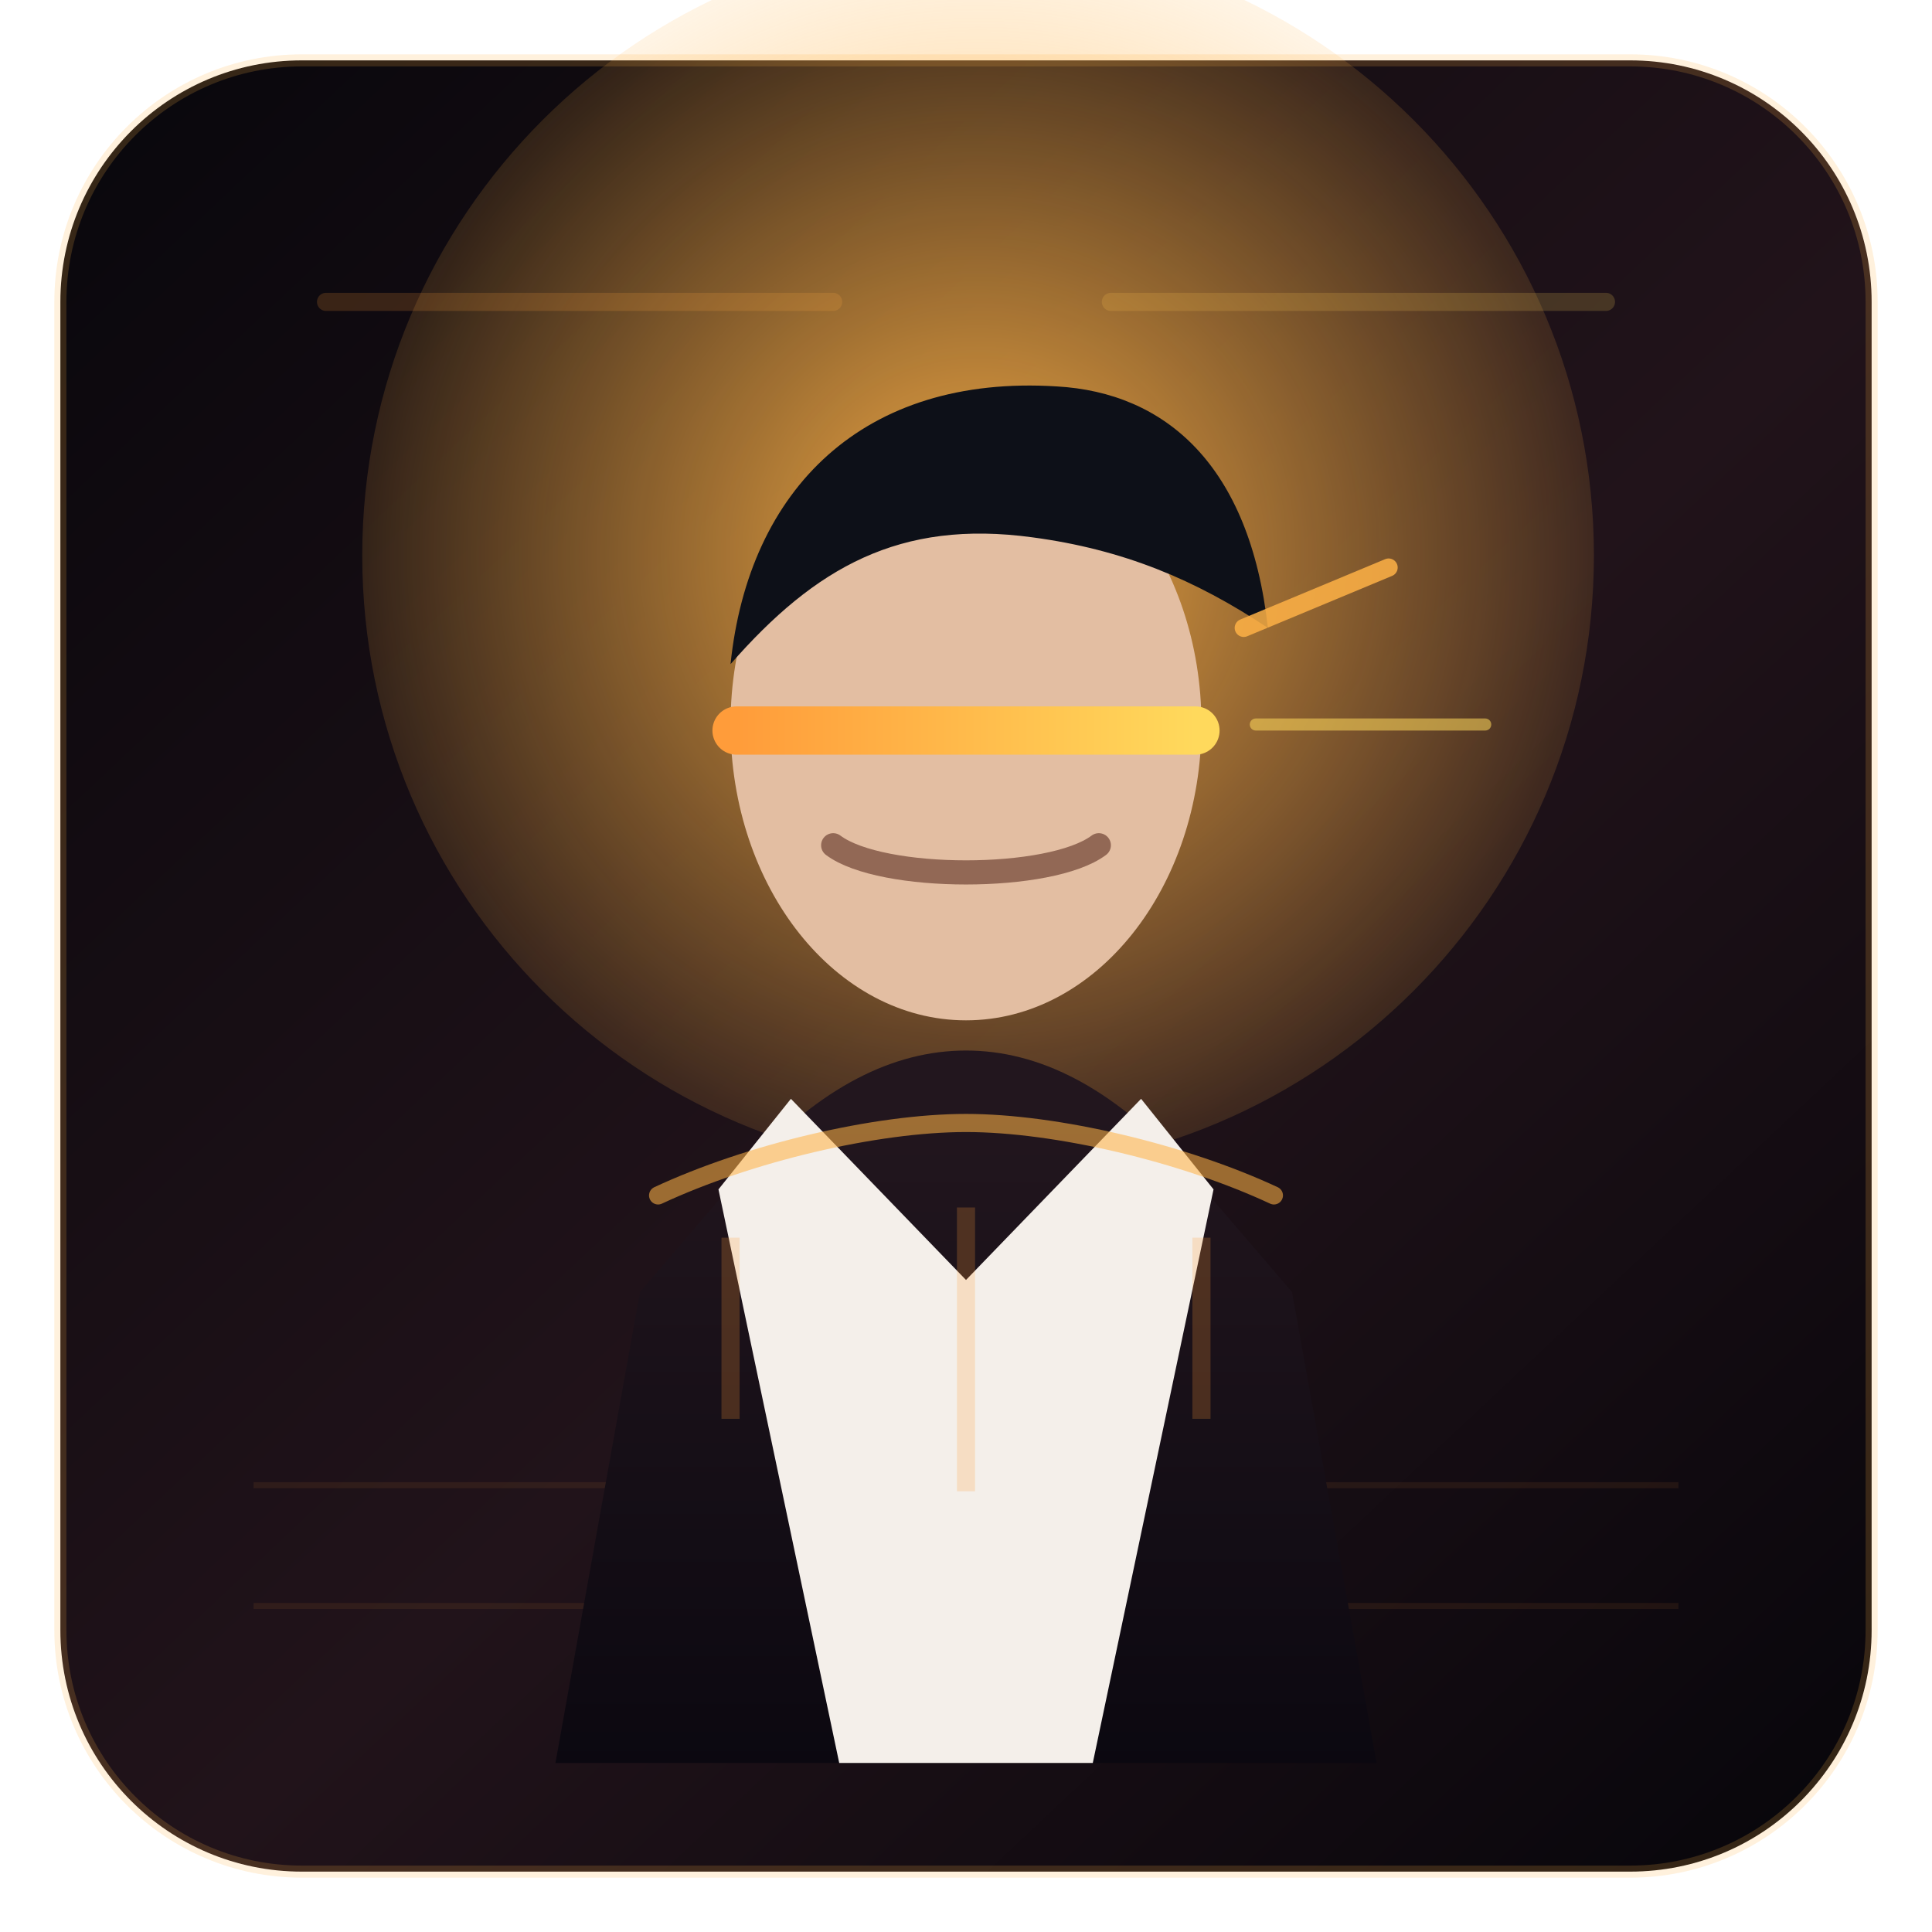
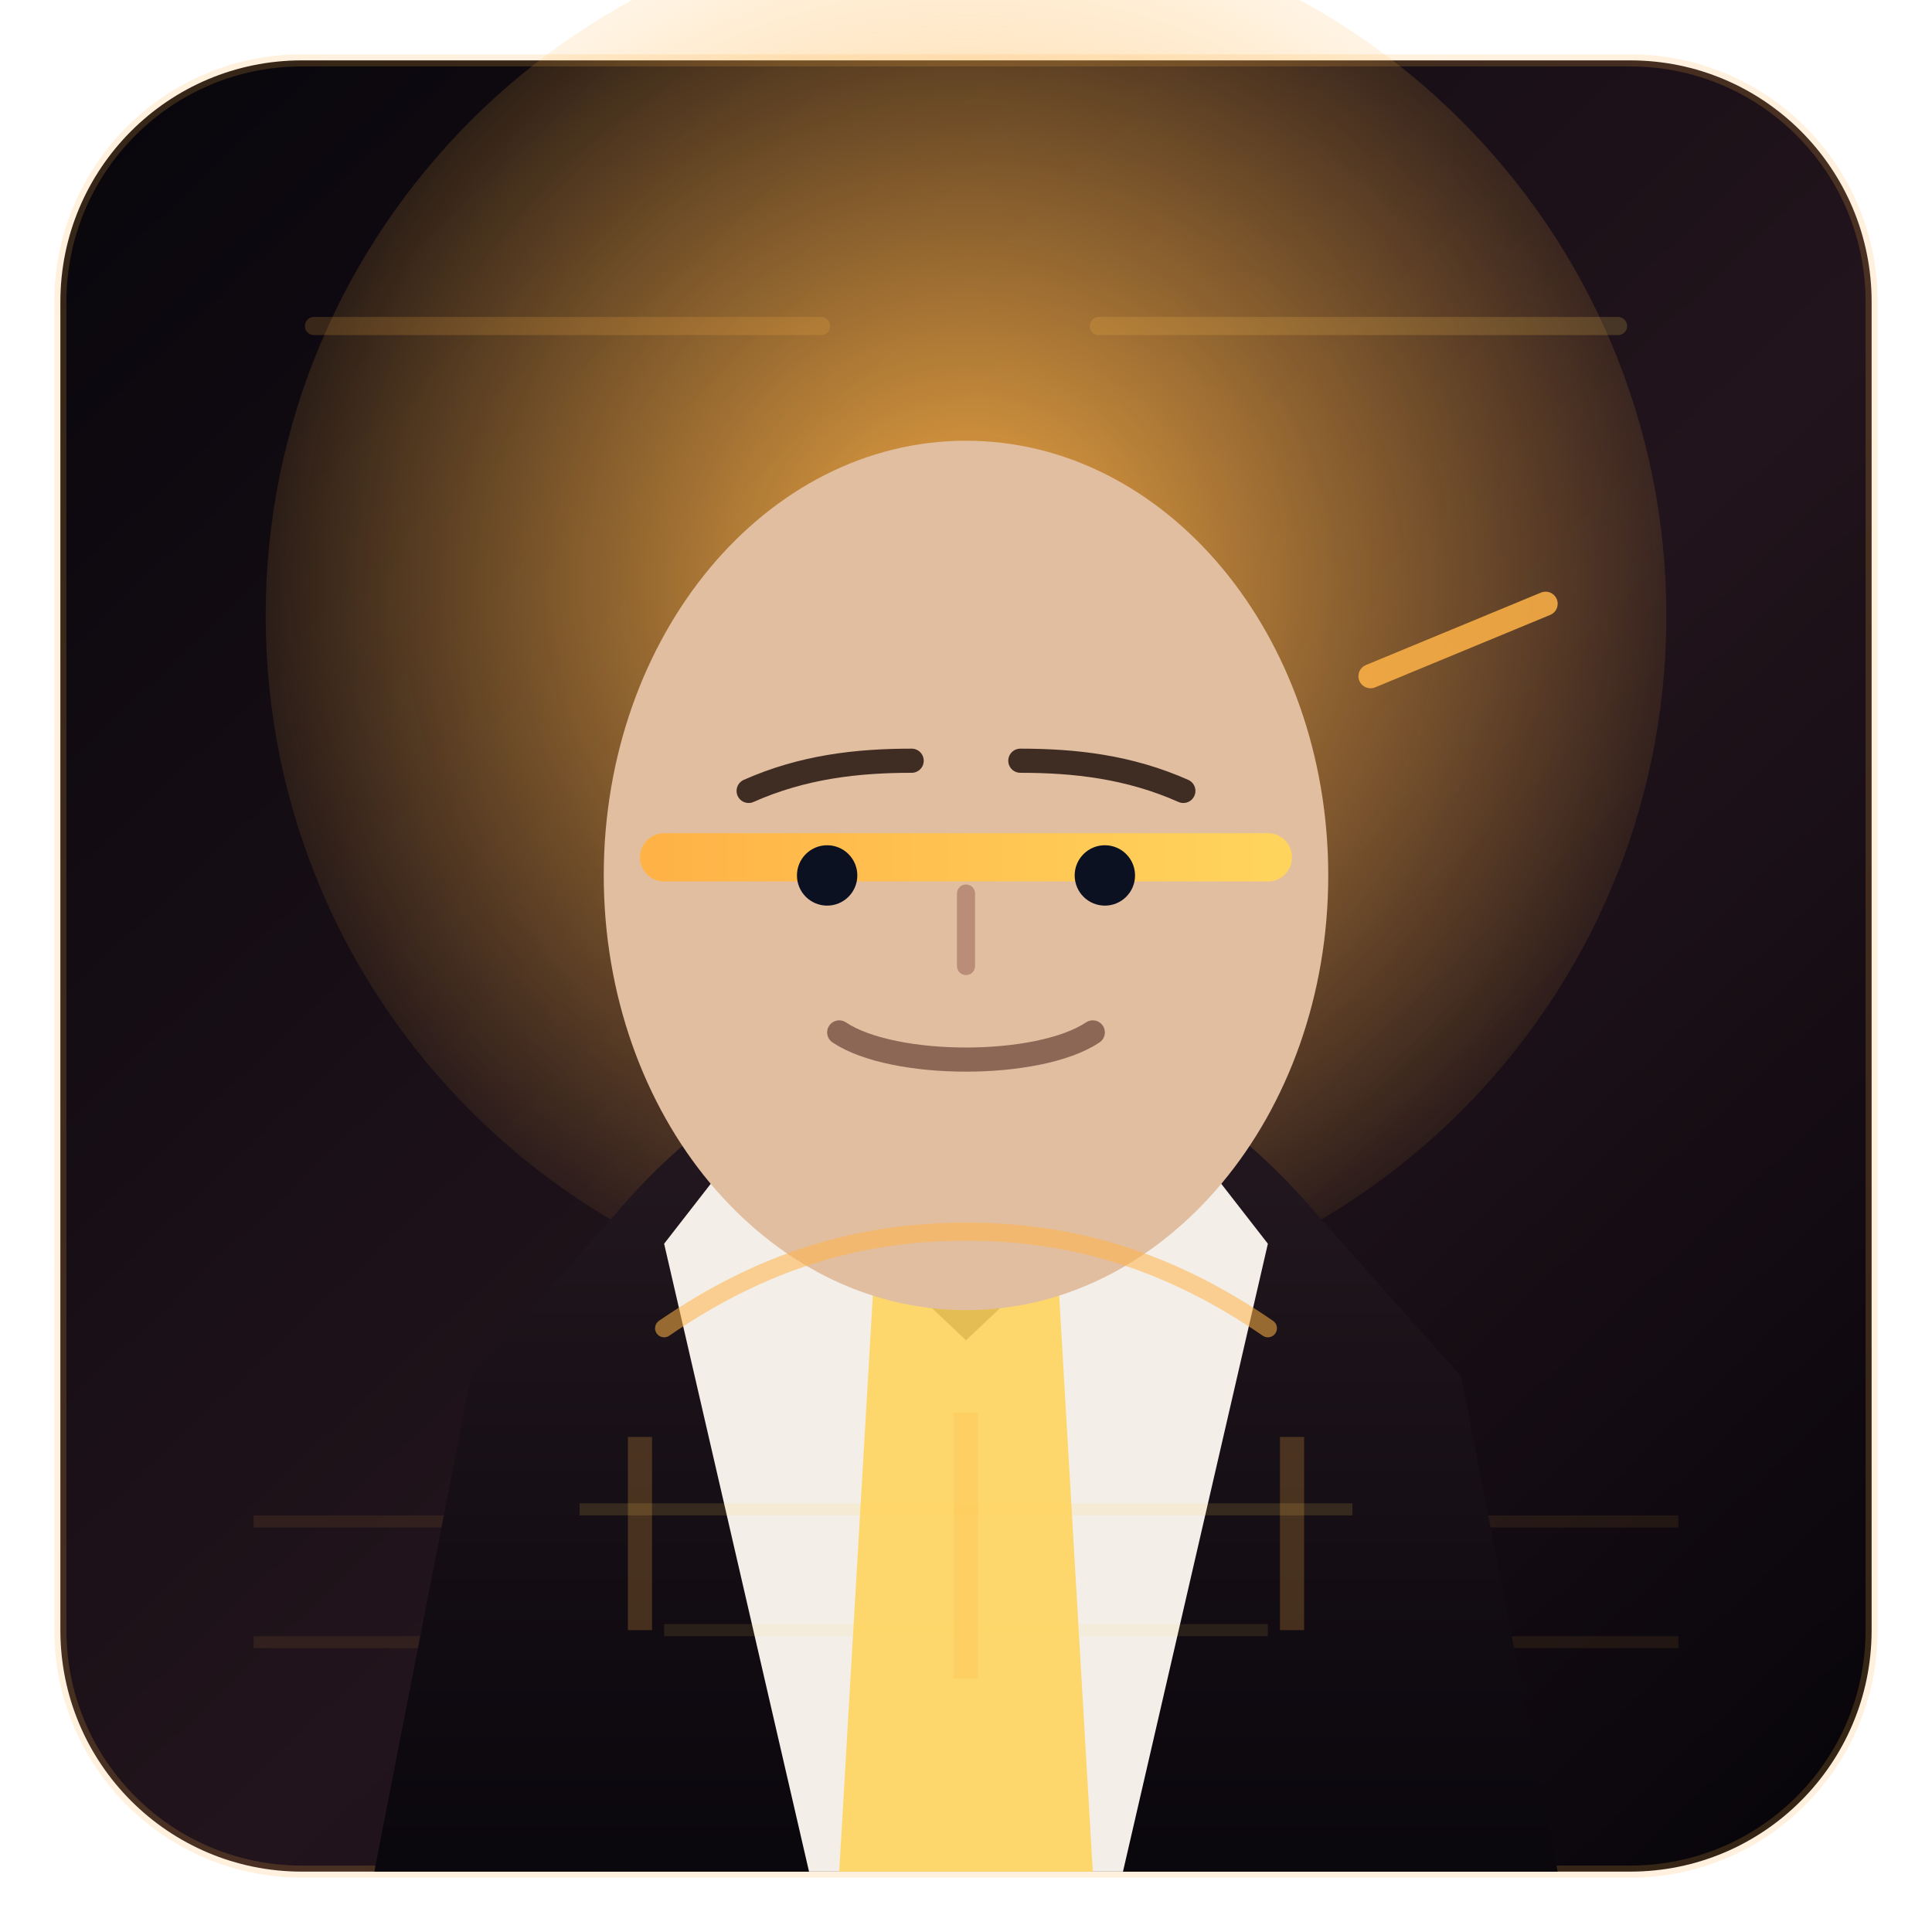
<svg xmlns="http://www.w3.org/2000/svg" width="320" height="320" viewBox="0 0 320 320" fill="none">
  <defs>
-     <linearGradient id="cz-bg" x1="20" y1="10" x2="300" y2="308" gradientUnits="userSpaceOnUse">
-       <stop stop-color="#09070C" />
-       <stop offset="0.55" stop-color="#21131A" />
-       <stop offset="1" stop-color="#08060B" />
+     <linearGradient id="cz-bg" x1="18" y1="10" x2="302" y2="310" gradientUnits="userSpaceOnUse">
+       <stop stop-color="#08060C" />
+       <stop offset="0.56" stop-color="#22141C" />
+       <stop offset="1" stop-color="#07050A" />
    </linearGradient>
-     <radialGradient id="cz-halo" cx="0" cy="0" r="1" gradientUnits="userSpaceOnUse" gradientTransform="translate(162 92) rotate(90) scale(120)">
+     <radialGradient id="cz-halo" cx="0" cy="0" r="1" gradientUnits="userSpaceOnUse" gradientTransform="translate(160 96) rotate(90) scale(132)">
      <stop stop-color="#FFB347" stop-opacity="0.94" />
      <stop offset="1" stop-color="#FFB347" stop-opacity="0" />
    </radialGradient>
-     <linearGradient id="cz-jacket" x1="160" y1="184" x2="160" y2="294" gradientUnits="userSpaceOnUse">
-       <stop stop-color="#22161E" />
-       <stop offset="1" stop-color="#0B0810" />
+     <linearGradient id="cz-suit" x1="160" y1="196" x2="160" y2="306" gradientUnits="userSpaceOnUse">
+       <stop stop-color="#21161D" />
+       <stop offset="1" stop-color="#0A070D" />
    </linearGradient>
-     <linearGradient id="cz-visor" x1="122" y1="120" x2="198" y2="120" gradientUnits="userSpaceOnUse">
-       <stop stop-color="#FF9C3A" />
-       <stop offset="1" stop-color="#FFD95C" />
+     <linearGradient id="cz-visor" x1="110" y1="142" x2="210" y2="142" gradientUnits="userSpaceOnUse">
+       <stop stop-color="#FFB347" />
+       <stop offset="1" stop-color="#FFD45C" />
    </linearGradient>
  </defs>
  <rect x="10" y="10" width="300" height="300" rx="40" fill="url(#cz-bg)" />
  <rect x="10" y="10" width="300" height="300" rx="40" stroke="#FFB347" stroke-opacity="0.18" stroke-width="2" />
-   <path d="M54 50H138" stroke="#FF9C3A" stroke-opacity="0.18" stroke-width="3" stroke-linecap="round" />
-   <path d="M184 50H266" stroke="#FFD95C" stroke-opacity="0.18" stroke-width="3" stroke-linecap="round" />
-   <path d="M42 246H278" stroke="#FF9C3A" stroke-opacity="0.08" />
-   <path d="M42 266H278" stroke="#FF9C3A" stroke-opacity="0.08" />
-   <circle cx="162" cy="92" r="102" fill="url(#cz-halo)" />
-   <path d="M92 292L106 214L124 193C136 180 148 174 160 174C172 174 184 180 196 193L214 214L228 292H92Z" fill="url(#cz-jacket)" />
-   <path d="M131 182L160 212L189 182L201 197L181 292H139L119 197L131 182Z" fill="#F4EFEA" />
-   <ellipse cx="160" cy="120" rx="39" ry="49" fill="#E3BEA2" />
-   <path d="M121 110C124 81 143 62 175 64C193 65 207 77 210 104C198 96 186 91 171 89C149 86 135 94 121 110Z" fill="#0D1018" />
-   <path d="M122 121H198" stroke="url(#cz-visor)" stroke-width="8" stroke-linecap="round" />
-   <path d="M138 140C146 146 174 146 182 140" stroke="#926855" stroke-width="4" stroke-linecap="round" />
-   <path d="M206 104L230 94" stroke="#FFB347" stroke-width="3" stroke-linecap="round" stroke-opacity="0.84" />
-   <path d="M208 120H246" stroke="#FFD95C" stroke-width="2" stroke-linecap="round" stroke-opacity="0.55" />
-   <path d="M109 198C124 191 145 186 160 186C175 186 196 191 211 198" stroke="#FFB347" stroke-opacity="0.56" stroke-width="3" stroke-linecap="round" />
-   <path d="M121 205V235" stroke="#FF9C3A" stroke-opacity="0.22" stroke-width="3" />
-   <path d="M160 200V247" stroke="#FF9C3A" stroke-opacity="0.22" stroke-width="3" />
-   <path d="M199 205V235" stroke="#FF9C3A" stroke-opacity="0.22" stroke-width="3" />
+   <path d="M52 54H136" stroke="#FFB347" stroke-opacity="0.18" stroke-width="3" stroke-linecap="round" />
+   <path d="M182 54H268" stroke="#FFD45C" stroke-opacity="0.18" stroke-width="3" stroke-linecap="round" />
+   <path d="M42 252H278" stroke="#FFB347" stroke-opacity="0.08" stroke-width="2" />
+   <path d="M42 272H278" stroke="#FFB347" stroke-opacity="0.08" stroke-width="2" />
+   <circle cx="160" cy="102" r="116" fill="url(#cz-halo)" />
+   <path d="M62 310L78 228L102 201C119 181 138 172 160 172C182 172 201 181 218 201L242 228L258 310H62Z" fill="url(#cz-suit)" />
+   <path d="M124 188L160 222L196 188L210 206L186 310H134L110 206L124 188Z" fill="#F3EEE8" />
+   <path d="M146 190L160 208L174 190L181 310H139L146 190Z" fill="#FFD45C" fill-opacity="0.88" />
+   <ellipse cx="160" cy="145" rx="60" ry="72" fill="#E2BEA1" />
+   M96 118C101 78 129 50 172 52C208 53 235 78 237 119C222 108 208 100 187 97C164 93 123 98 96 118Z
+   <path d="M110 142H210" stroke="url(#cz-visor)" stroke-width="8" stroke-linecap="round" />
+   <path d="M124 131C133 127 142 126 151 126" stroke="#3F2C22" stroke-width="4" stroke-linecap="round" />
+   <path d="M169 126C178 126 187 127 196 131" stroke="#3F2C22" stroke-width="4" stroke-linecap="round" />
+   <circle cx="137" cy="145" r="5" fill="#0B1120" />
+   <circle cx="183" cy="145" r="5" fill="#0B1120" />
+   <path d="M160 148V160" stroke="#B98D77" stroke-width="3" stroke-linecap="round" />
+   <path d="M139 171C148 177 172 177 181 171" stroke="#8D6756" stroke-width="4" stroke-linecap="round" />
+   <path d="M110 220C126 209 142 204 160 204C178 204 194 209 210 220" stroke="#FFB347" stroke-opacity="0.54" stroke-width="3" stroke-linecap="round" />
+   <path d="M96 250H224" stroke="#FFD45C" stroke-opacity="0.14" stroke-width="2" />
+   <path d="M110 270H210" stroke="#FFD45C" stroke-opacity="0.1" stroke-width="2" />
+   <path d="M106 238V270" stroke="#FFB347" stroke-opacity="0.22" stroke-width="4" />
+   <path d="M160 234V278" stroke="#FFB347" stroke-opacity="0.22" stroke-width="4" />
+   <path d="M214 238V270" stroke="#FFB347" stroke-opacity="0.22" stroke-width="4" />
+   <path d="M227 112L256 100" stroke="#FFB347" stroke-width="4" stroke-linecap="round" stroke-opacity="0.85" />
</svg>
